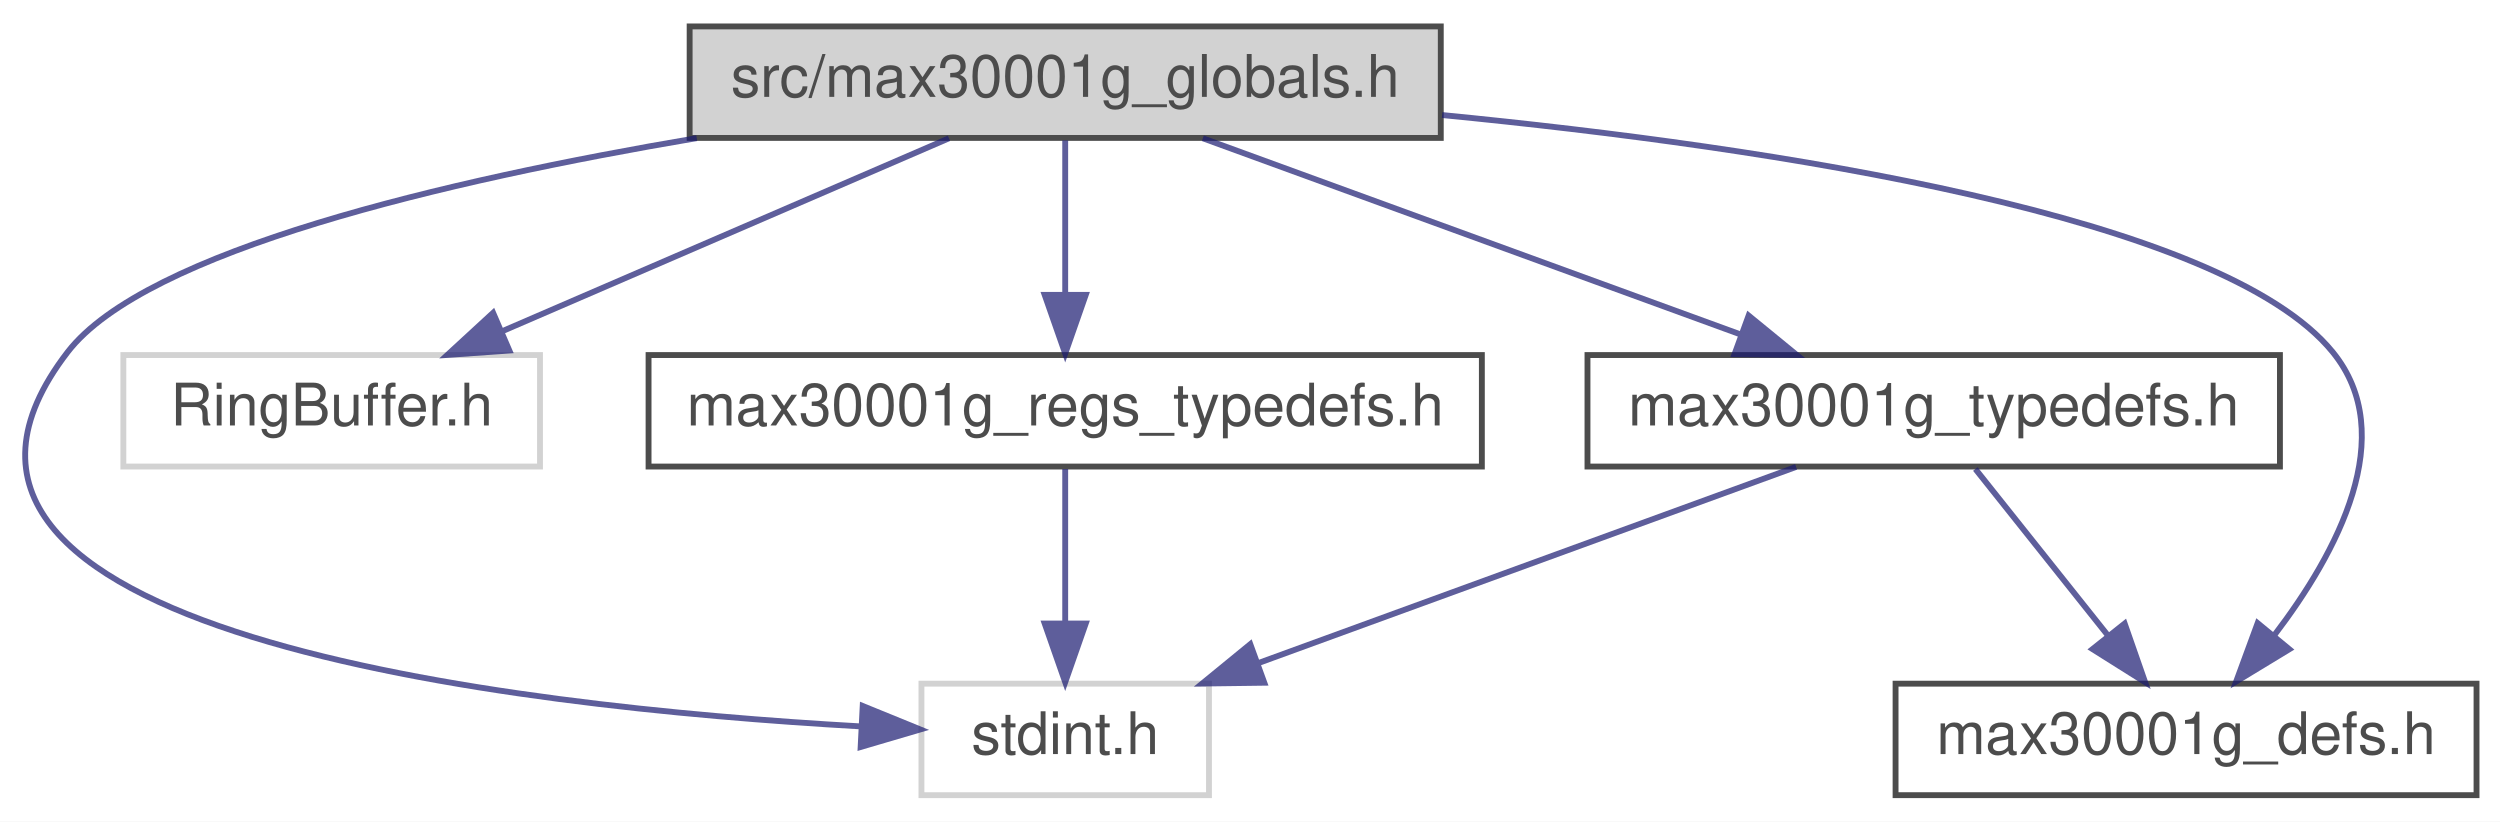
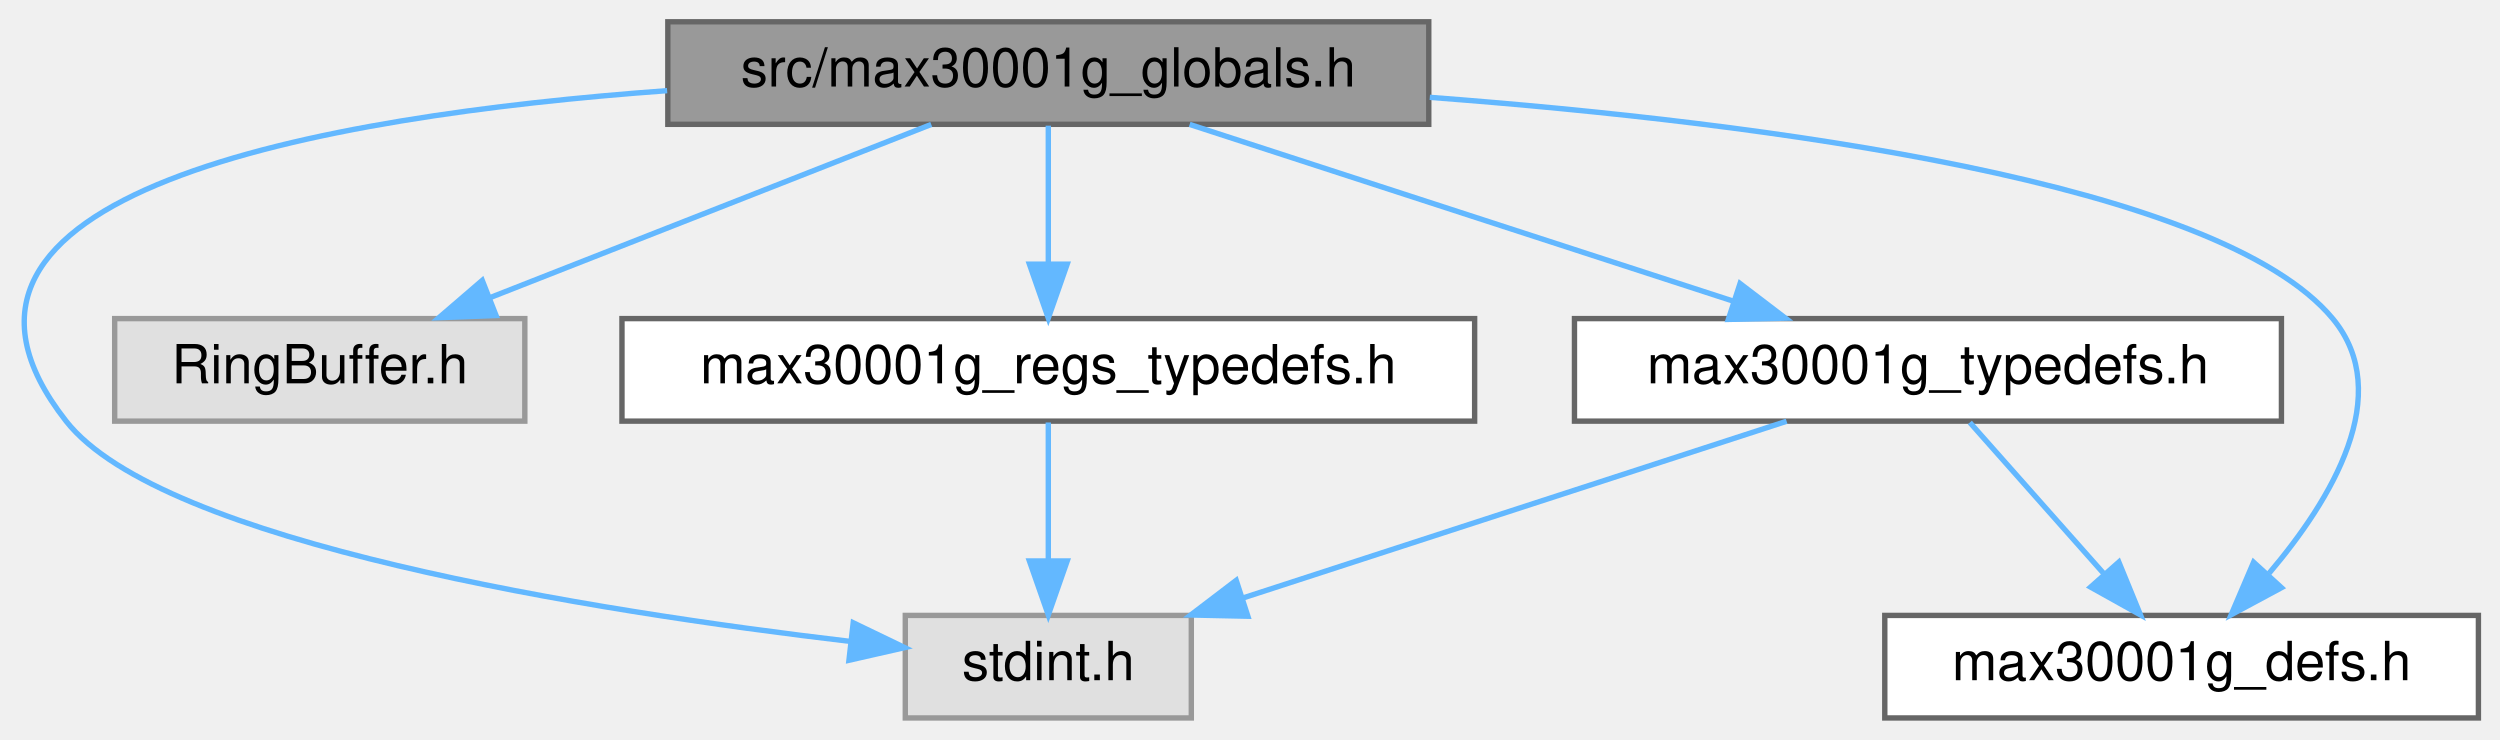
- <svg xmlns="http://www.w3.org/2000/svg" xmlns:xlink="http://www.w3.org/1999/xlink" width="426pt" height="140pt" viewBox="0.00 0.00 426.02 140.00">
-   <svg id="main" version="1.1" xml:space="preserve">
-     <style type="text/css">
- .node, .edge {opacity: 0.7;}
- .node.selected, .edge.selected {opacity: 1;}
- .edge:hover path { stroke: red; }
- .edge:hover polygon { stroke: red; fill: red; }
- </style>
-     <svg id="graph" class="graph">
-       <g id="graph0" class="graph" transform="scale(1 1) rotate(0) translate(4 136)">
-         <polygon fill="white" stroke="transparent" points="-4,4 -4,-136 422.02,-136 422.02,4 -4,4" />
-         <g id="node1" class="node">
-           <g id="a_node1">
-             <a xlink:title=" ">
-               <polygon fill="#bfbfbf" stroke="black" points="113.52,-112.5 113.52,-131.5 241.52,-131.5 241.52,-112.5 113.52,-112.5" />
-               <text text-anchor="middle" x="177.52" y="-119.5" font-family="Helvetica,sans-Serif" font-size="10.00">src/max30001g_globals.h</text>
-             </a>
-           </g>
-         </g>
-         <g id="node2" class="node">
-           <g id="a_node2">
-             <a xlink:title=" ">
-               <polygon fill="white" stroke="#bfbfbf" points="153.02,-0.5 153.02,-19.5 202.02,-19.5 202.02,-0.5 153.02,-0.5" />
-               <text text-anchor="middle" x="177.52" y="-7.5" font-family="Helvetica,sans-Serif" font-size="10.00">stdint.h</text>
-             </a>
-           </g>
-         </g>
-         <g id="edge1" class="edge">
-           <path fill="none" stroke="midnightblue" d="M114.73,-112.47C71.96,-105.23 20.79,-93.24 7.52,-76 -29.21,-28.29 82.94,-15.59 142.67,-12.22" />
-           <polygon fill="midnightblue" stroke="midnightblue" points="143.01,-15.7 152.82,-11.7 142.66,-8.71 143.01,-15.7" />
-         </g>
-         <g id="node3" class="node">
-           <g id="a_node3">
-             <a xlink:title=" ">
-               <polygon fill="white" stroke="#bfbfbf" points="17.02,-56.5 17.02,-75.5 88.02,-75.5 88.02,-56.5 17.02,-56.5" />
-               <text text-anchor="middle" x="52.52" y="-63.5" font-family="Helvetica,sans-Serif" font-size="10.00">RingBuffer.h</text>
-             </a>
-           </g>
-         </g>
-         <g id="edge2" class="edge">
-           <path fill="none" stroke="midnightblue" d="M157.71,-112.44C137.23,-103.6 105.04,-89.69 81.65,-79.59" />
-           <polygon fill="midnightblue" stroke="midnightblue" points="82.8,-76.27 72.23,-75.52 80.03,-82.7 82.8,-76.27" />
-         </g>
-         <g id="node4" class="node">
-           <g id="a_node4">
-             <a xlink:href="max30001g__defs_8h.html" target="_top" xlink:title=" ">
-               <polygon fill="white" stroke="black" points="319.02,-0.5 319.02,-19.5 418.02,-19.5 418.02,-0.5 319.02,-0.5" />
-               <text text-anchor="middle" x="368.52" y="-7.5" font-family="Helvetica,sans-Serif" font-size="10.00">max30001g_defs.h</text>
-             </a>
-           </g>
-         </g>
-         <g id="edge3" class="edge">
-           <path fill="none" stroke="midnightblue" d="M241.75,-116.4C298.34,-110.86 374.64,-99.22 393.52,-76 405.02,-61.86 394.31,-41.84 383.56,-27.76" />
-           <polygon fill="midnightblue" stroke="midnightblue" points="386.12,-25.37 377.06,-19.87 380.72,-29.82 386.12,-25.37" />
-         </g>
-         <g id="node5" class="node">
-           <g id="a_node5">
-             <a xlink:href="max30001g__typedefs_8h.html" target="_top" xlink:title=" ">
-               <polygon fill="white" stroke="black" points="266.52,-56.5 266.52,-75.5 384.52,-75.5 384.52,-56.5 266.52,-56.5" />
-               <text text-anchor="middle" x="325.52" y="-63.5" font-family="Helvetica,sans-Serif" font-size="10.00">max30001g_typedefs.h</text>
-             </a>
-           </g>
-         </g>
-         <g id="edge4" class="edge">
-           <path fill="none" stroke="midnightblue" d="M200.97,-112.44C225.65,-103.44 264.7,-89.19 292.5,-79.05" />
-           <polygon fill="midnightblue" stroke="midnightblue" points="293.98,-82.23 302.18,-75.52 291.58,-75.66 293.98,-82.23" />
-         </g>
-         <g id="node6" class="node">
-           <g id="a_node6">
-             <a xlink:href="max30001g__regs__typedefs_8h.html" target="_top" xlink:title=" ">
-               <polygon fill="white" stroke="black" points="106.52,-56.5 106.52,-75.5 248.52,-75.5 248.52,-56.5 106.52,-56.5" />
-               <text text-anchor="middle" x="177.52" y="-63.5" font-family="Helvetica,sans-Serif" font-size="10.00">max30001g_regs_typedefs.h</text>
-             </a>
-           </g>
-         </g>
-         <g id="edge7" class="edge">
-           <path fill="none" stroke="midnightblue" d="M177.52,-112.08C177.52,-105.01 177.52,-94.86 177.52,-85.99" />
-           <polygon fill="midnightblue" stroke="midnightblue" points="181.02,-85.75 177.52,-75.75 174.02,-85.75 181.02,-85.75" />
-         </g>
-         <g id="edge5" class="edge">
-           <path fill="none" stroke="midnightblue" d="M302.07,-56.44C277.39,-47.44 238.33,-33.19 210.54,-23.05" />
-           <polygon fill="midnightblue" stroke="midnightblue" points="211.45,-19.66 200.86,-19.52 209.06,-26.23 211.45,-19.66" />
-         </g>
-         <g id="edge6" class="edge">
-           <path fill="none" stroke="midnightblue" d="M332.62,-56.08C338.76,-48.38 347.79,-37.03 355.26,-27.65" />
-           <polygon fill="midnightblue" stroke="midnightblue" points="358.06,-29.75 361.55,-19.75 352.58,-25.39 358.06,-29.75" />
-         </g>
-         <g id="edge8" class="edge">
-           <path fill="none" stroke="midnightblue" d="M177.52,-56.08C177.52,-49.01 177.52,-38.86 177.52,-29.99" />
-           <polygon fill="midnightblue" stroke="midnightblue" points="181.02,-29.75 177.52,-19.75 174.02,-29.75 181.02,-29.75" />
-         </g>
+ <svg xmlns="http://www.w3.org/2000/svg" xmlns:xlink="http://www.w3.org/1999/xlink" width="463pt" height="137pt" viewBox="0.00 0.00 463.25 137.00">
+   <g id="graph0" class="graph" transform="scale(1 1) rotate(0) translate(4 133)">
+     <g id="Node000001" class="node">
+       <g id="a_Node000001">
+         <a xlink:title=" ">
+           <polygon fill="#999999" stroke="#666666" points="260.75,-129 119.75,-129 119.75,-110 260.75,-110 260.75,-129" />
+           <text text-anchor="middle" x="190.25" y="-117" font-family="Helvetica,sans-Serif" font-size="10.00">src/max30001g_globals.h</text>
+         </a>
      </g>
-     </svg>
-   </svg>
-   <style type="text/css">
- 
- [data-mouse-over-selected='false'] { opacity: 0.7; }
- [data-mouse-over-selected='true']  { opacity: 1.0; }
- 
- </style>
+     </g>
+     <g id="Node000002" class="node">
+       <g id="a_Node000002">
+         <a xlink:title=" ">
+           <polygon fill="#e0e0e0" stroke="#999999" points="216.75,-19 163.75,-19 163.75,0 216.75,0 216.75,-19" />
+           <text text-anchor="middle" x="190.25" y="-7" font-family="Helvetica,sans-Serif" font-size="10.00">stdint.h</text>
+         </a>
+       </g>
+     </g>
+     <g id="edge1_Node000001_Node000002" class="edge">
+       <g id="a_edge1_Node000001_Node000002">
+         <a xlink:title=" ">
+           <path fill="none" stroke="#63b8ff" d="M119.62,-116.24C55.29,-111.53 -24.97,-97.32 8.25,-55 25.98,-32.41 105.81,-19.82 153.66,-14.17" />
+           <polygon fill="#63b8ff" stroke="#63b8ff" points="154.1,-17.64 163.64,-13.04 153.31,-10.69 154.1,-17.64" />
+         </a>
+       </g>
+     </g>
+     <g id="Node000003" class="node">
+       <g id="a_Node000003">
+         <a xlink:title=" ">
+           <polygon fill="#e0e0e0" stroke="#999999" points="93.25,-74 17.25,-74 17.25,-55 93.25,-55 93.25,-74" />
+           <text text-anchor="middle" x="55.25" y="-62" font-family="Helvetica,sans-Serif" font-size="10.00">RingBuffer.h</text>
+         </a>
+       </g>
+     </g>
+     <g id="edge2_Node000001_Node000003" class="edge">
+       <g id="a_edge2_Node000001_Node000003">
+         <a xlink:title=" ">
+           <path fill="none" stroke="#63b8ff" d="M168.56,-109.98C146.45,-101.3 111.93,-87.75 86.79,-77.88" />
+           <polygon fill="#63b8ff" stroke="#63b8ff" points="87.92,-74.57 77.33,-74.17 85.36,-81.08 87.92,-74.57" />
+         </a>
+       </g>
+     </g>
+     <g id="Node000004" class="node">
+       <g id="a_Node000004">
+         <a xlink:href="max30001g__defs_8h.html" target="_top" xlink:title=" ">
+           <polygon fill="white" stroke="#666666" points="455.25,-19 345.25,-19 345.25,0 455.25,0 455.25,-19" />
+           <text text-anchor="middle" x="400.25" y="-7" font-family="Helvetica,sans-Serif" font-size="10.00">max30001g_defs.h</text>
+         </a>
+       </g>
+     </g>
+     <g id="edge3_Node000001_Node000004" class="edge">
+       <g id="a_edge3_Node000001_Node000004">
+         <a xlink:title=" ">
+           <path fill="none" stroke="#63b8ff" d="M260.94,-115C323.24,-110.27 407.27,-99.27 428.25,-74 439.85,-60.03 428.08,-40.5 416.45,-26.8" />
+           <polygon fill="#63b8ff" stroke="#63b8ff" points="418.76,-24.14 409.43,-19.12 413.59,-28.86 418.76,-24.14" />
+         </a>
+       </g>
+     </g>
+     <g id="Node000005" class="node">
+       <g id="a_Node000005">
+         <a xlink:href="max30001g__typedefs_8h.html" target="_top" xlink:title=" ">
+           <polygon fill="white" stroke="#666666" points="418.75,-74 287.75,-74 287.75,-55 418.75,-55 418.75,-74" />
+           <text text-anchor="middle" x="353.25" y="-62" font-family="Helvetica,sans-Serif" font-size="10.00">max30001g_typedefs.h</text>
+         </a>
+       </g>
+     </g>
+     <g id="edge4_Node000001_Node000005" class="edge">
+       <g id="a_edge4_Node000001_Node000005">
+         <a xlink:title=" ">
+           <path fill="none" stroke="#63b8ff" d="M216.44,-109.98C243.68,-101.13 286.55,-87.19 317.03,-77.28" />
+           <polygon fill="#63b8ff" stroke="#63b8ff" points="318.43,-80.5 326.85,-74.08 316.26,-73.85 318.43,-80.5" />
+         </a>
+       </g>
+     </g>
+     <g id="Node000006" class="node">
+       <g id="a_Node000006">
+         <a xlink:href="max30001g__regs__typedefs_8h.html" target="_top" xlink:title=" ">
+           <polygon fill="white" stroke="#666666" points="269.25,-74 111.25,-74 111.25,-55 269.25,-55 269.25,-74" />
+           <text text-anchor="middle" x="190.25" y="-62" font-family="Helvetica,sans-Serif" font-size="10.00">max30001g_regs_typedefs.h</text>
+         </a>
+       </g>
+     </g>
+     <g id="edge7_Node000001_Node000006" class="edge">
+       <g id="a_edge7_Node000001_Node000006">
+         <a xlink:title=" ">
+           <path fill="none" stroke="#63b8ff" d="M190.25,-109.75C190.25,-102.8 190.25,-92.85 190.25,-84.13" />
+           <polygon fill="#63b8ff" stroke="#63b8ff" points="193.75,-84.09 190.25,-74.09 186.75,-84.09 193.75,-84.09" />
+         </a>
+       </g>
+     </g>
+     <g id="edge5_Node000005_Node000002" class="edge">
+       <g id="a_edge5_Node000005_Node000002">
+         <a xlink:title=" ">
+           <path fill="none" stroke="#63b8ff" d="M327.06,-54.98C299.81,-46.13 256.95,-32.19 226.46,-22.28" />
+           <polygon fill="#63b8ff" stroke="#63b8ff" points="227.23,-18.85 216.64,-19.08 225.07,-25.5 227.23,-18.85" />
+         </a>
+       </g>
+     </g>
+     <g id="edge6_Node000005_Node000004" class="edge">
+       <g id="a_edge6_Node000005_Node000004">
+         <a xlink:title=" ">
+           <path fill="none" stroke="#63b8ff" d="M361.01,-54.75C367.72,-47.18 377.59,-36.05 385.75,-26.84" />
+           <polygon fill="#63b8ff" stroke="#63b8ff" points="388.62,-28.89 392.63,-19.09 383.38,-24.25 388.62,-28.89" />
+         </a>
+       </g>
+     </g>
+     <g id="edge8_Node000006_Node000002" class="edge">
+       <g id="a_edge8_Node000006_Node000002">
+         <a xlink:title=" ">
+           <path fill="none" stroke="#63b8ff" d="M190.25,-54.75C190.25,-47.8 190.25,-37.85 190.25,-29.13" />
+           <polygon fill="#63b8ff" stroke="#63b8ff" points="193.75,-29.09 190.25,-19.09 186.75,-29.09 193.75,-29.09" />
+         </a>
+       </g>
+     </g>
+   </g>
</svg>
